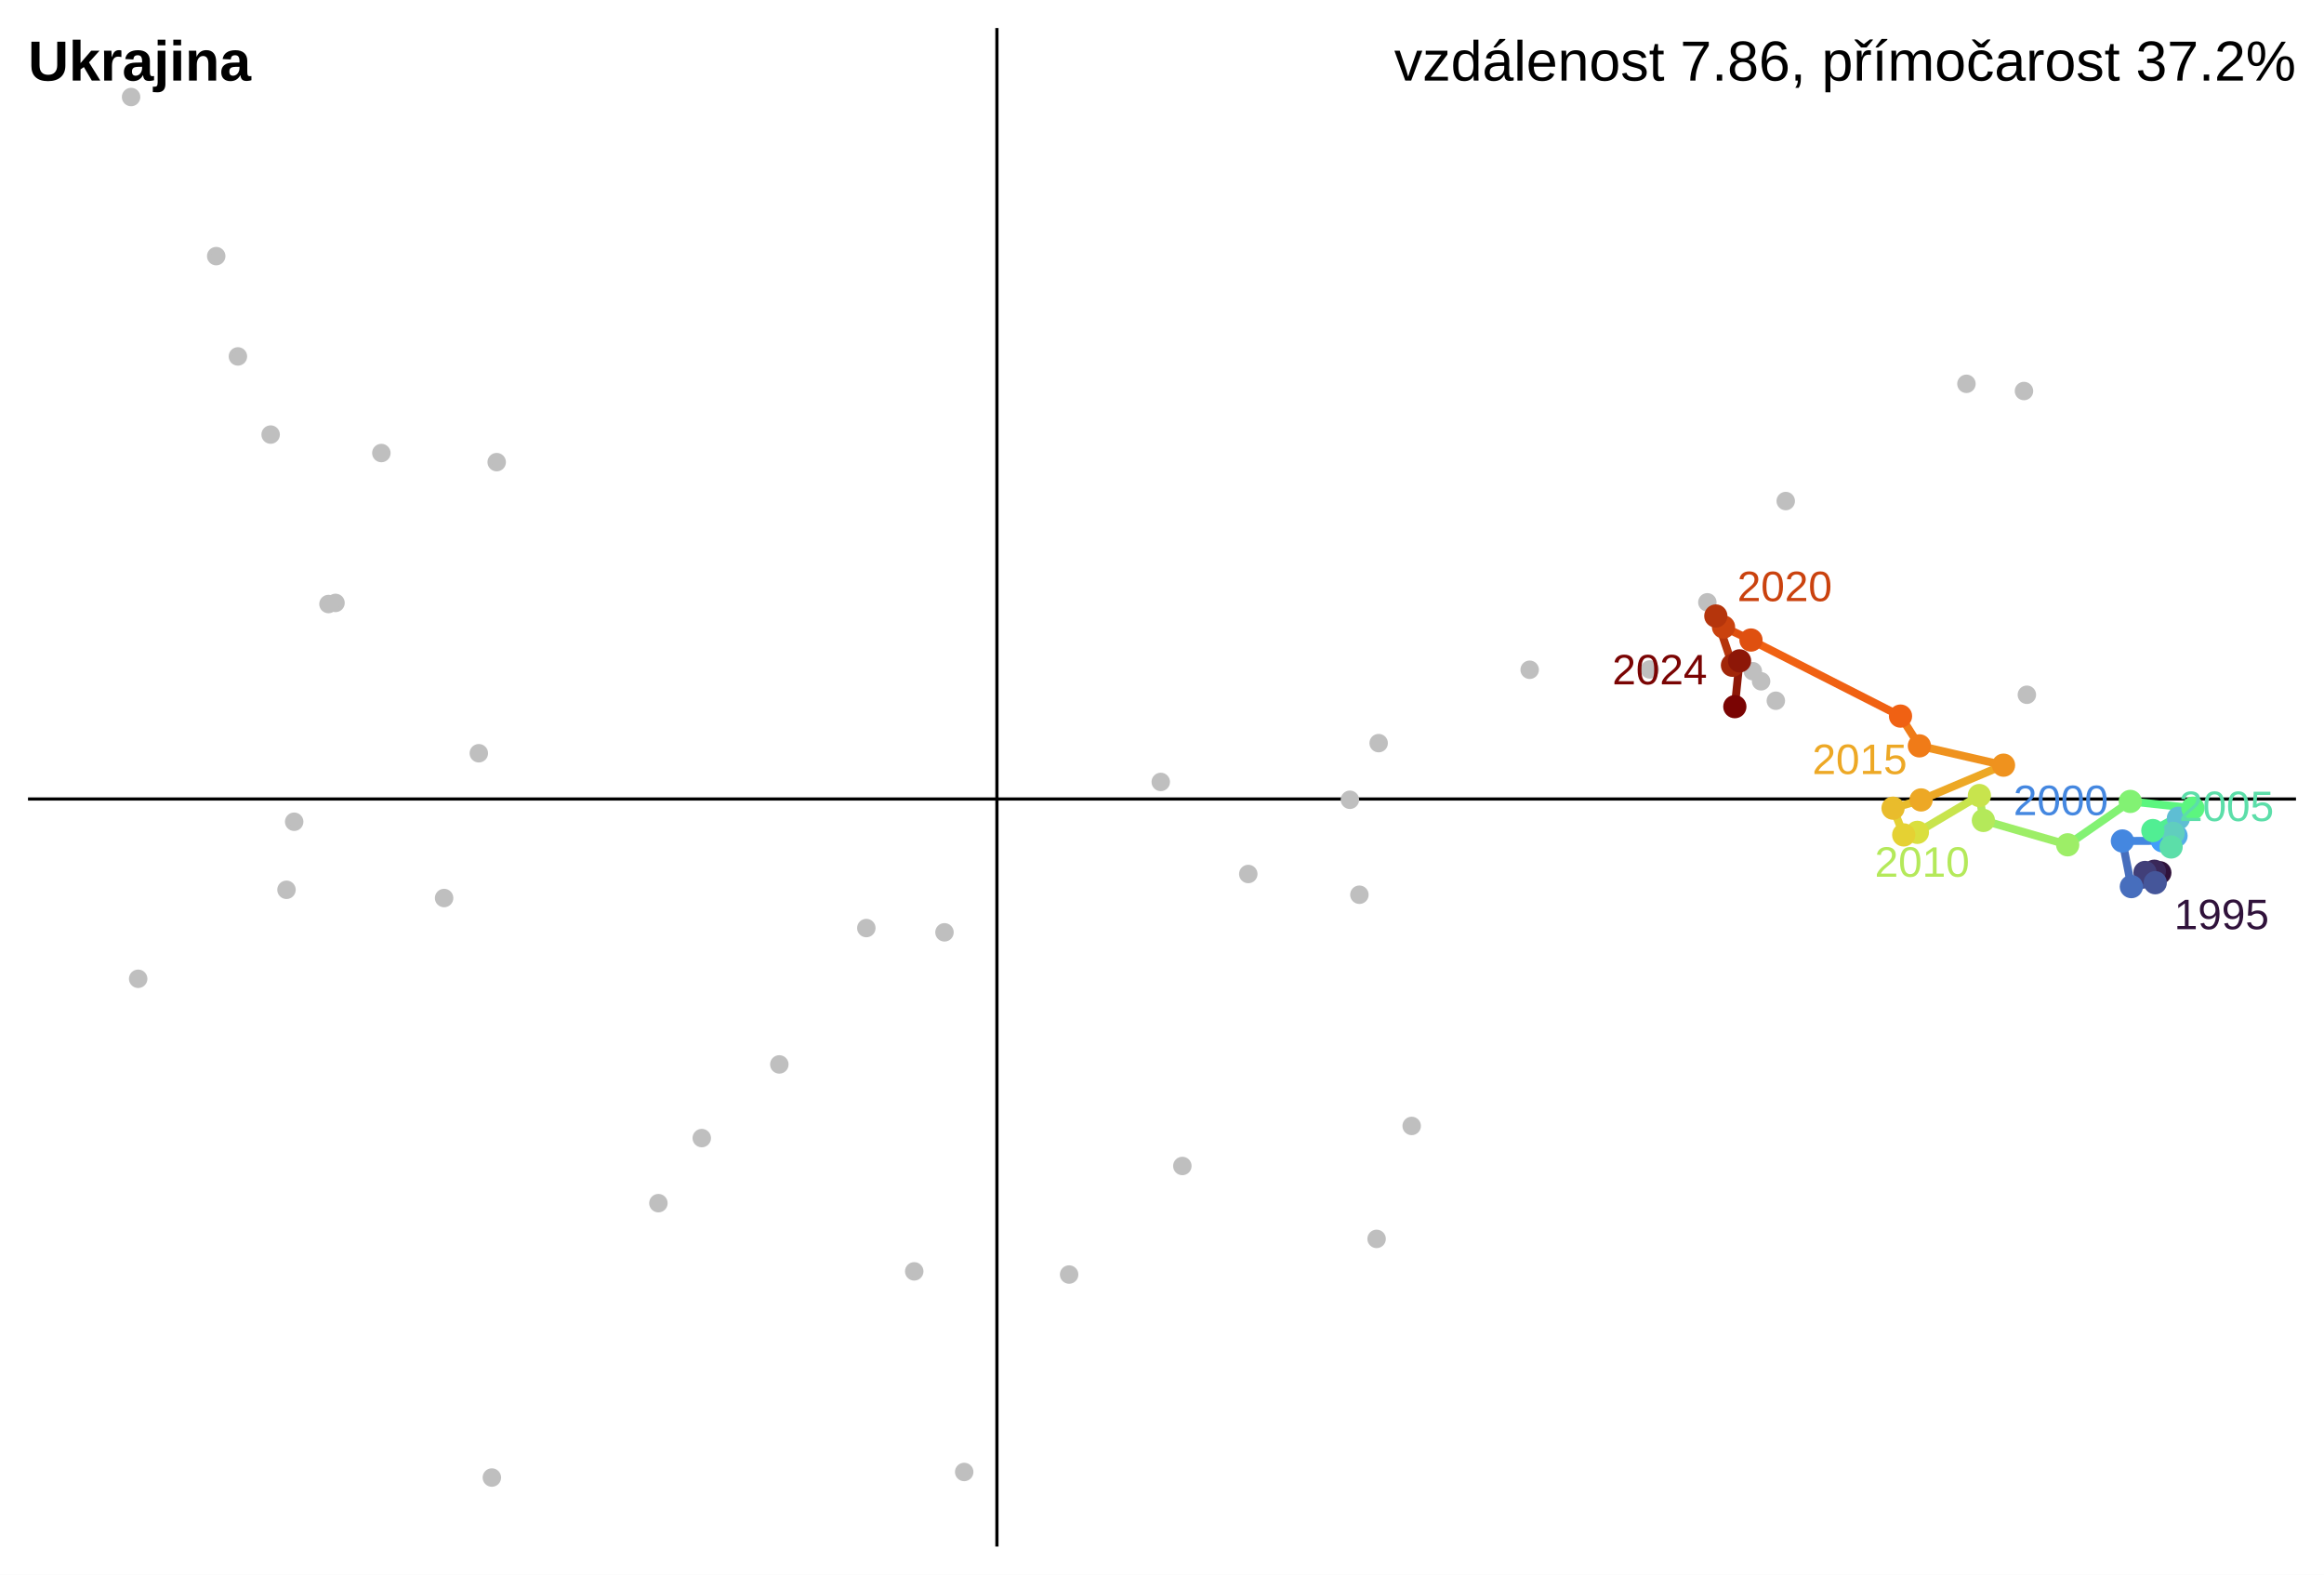
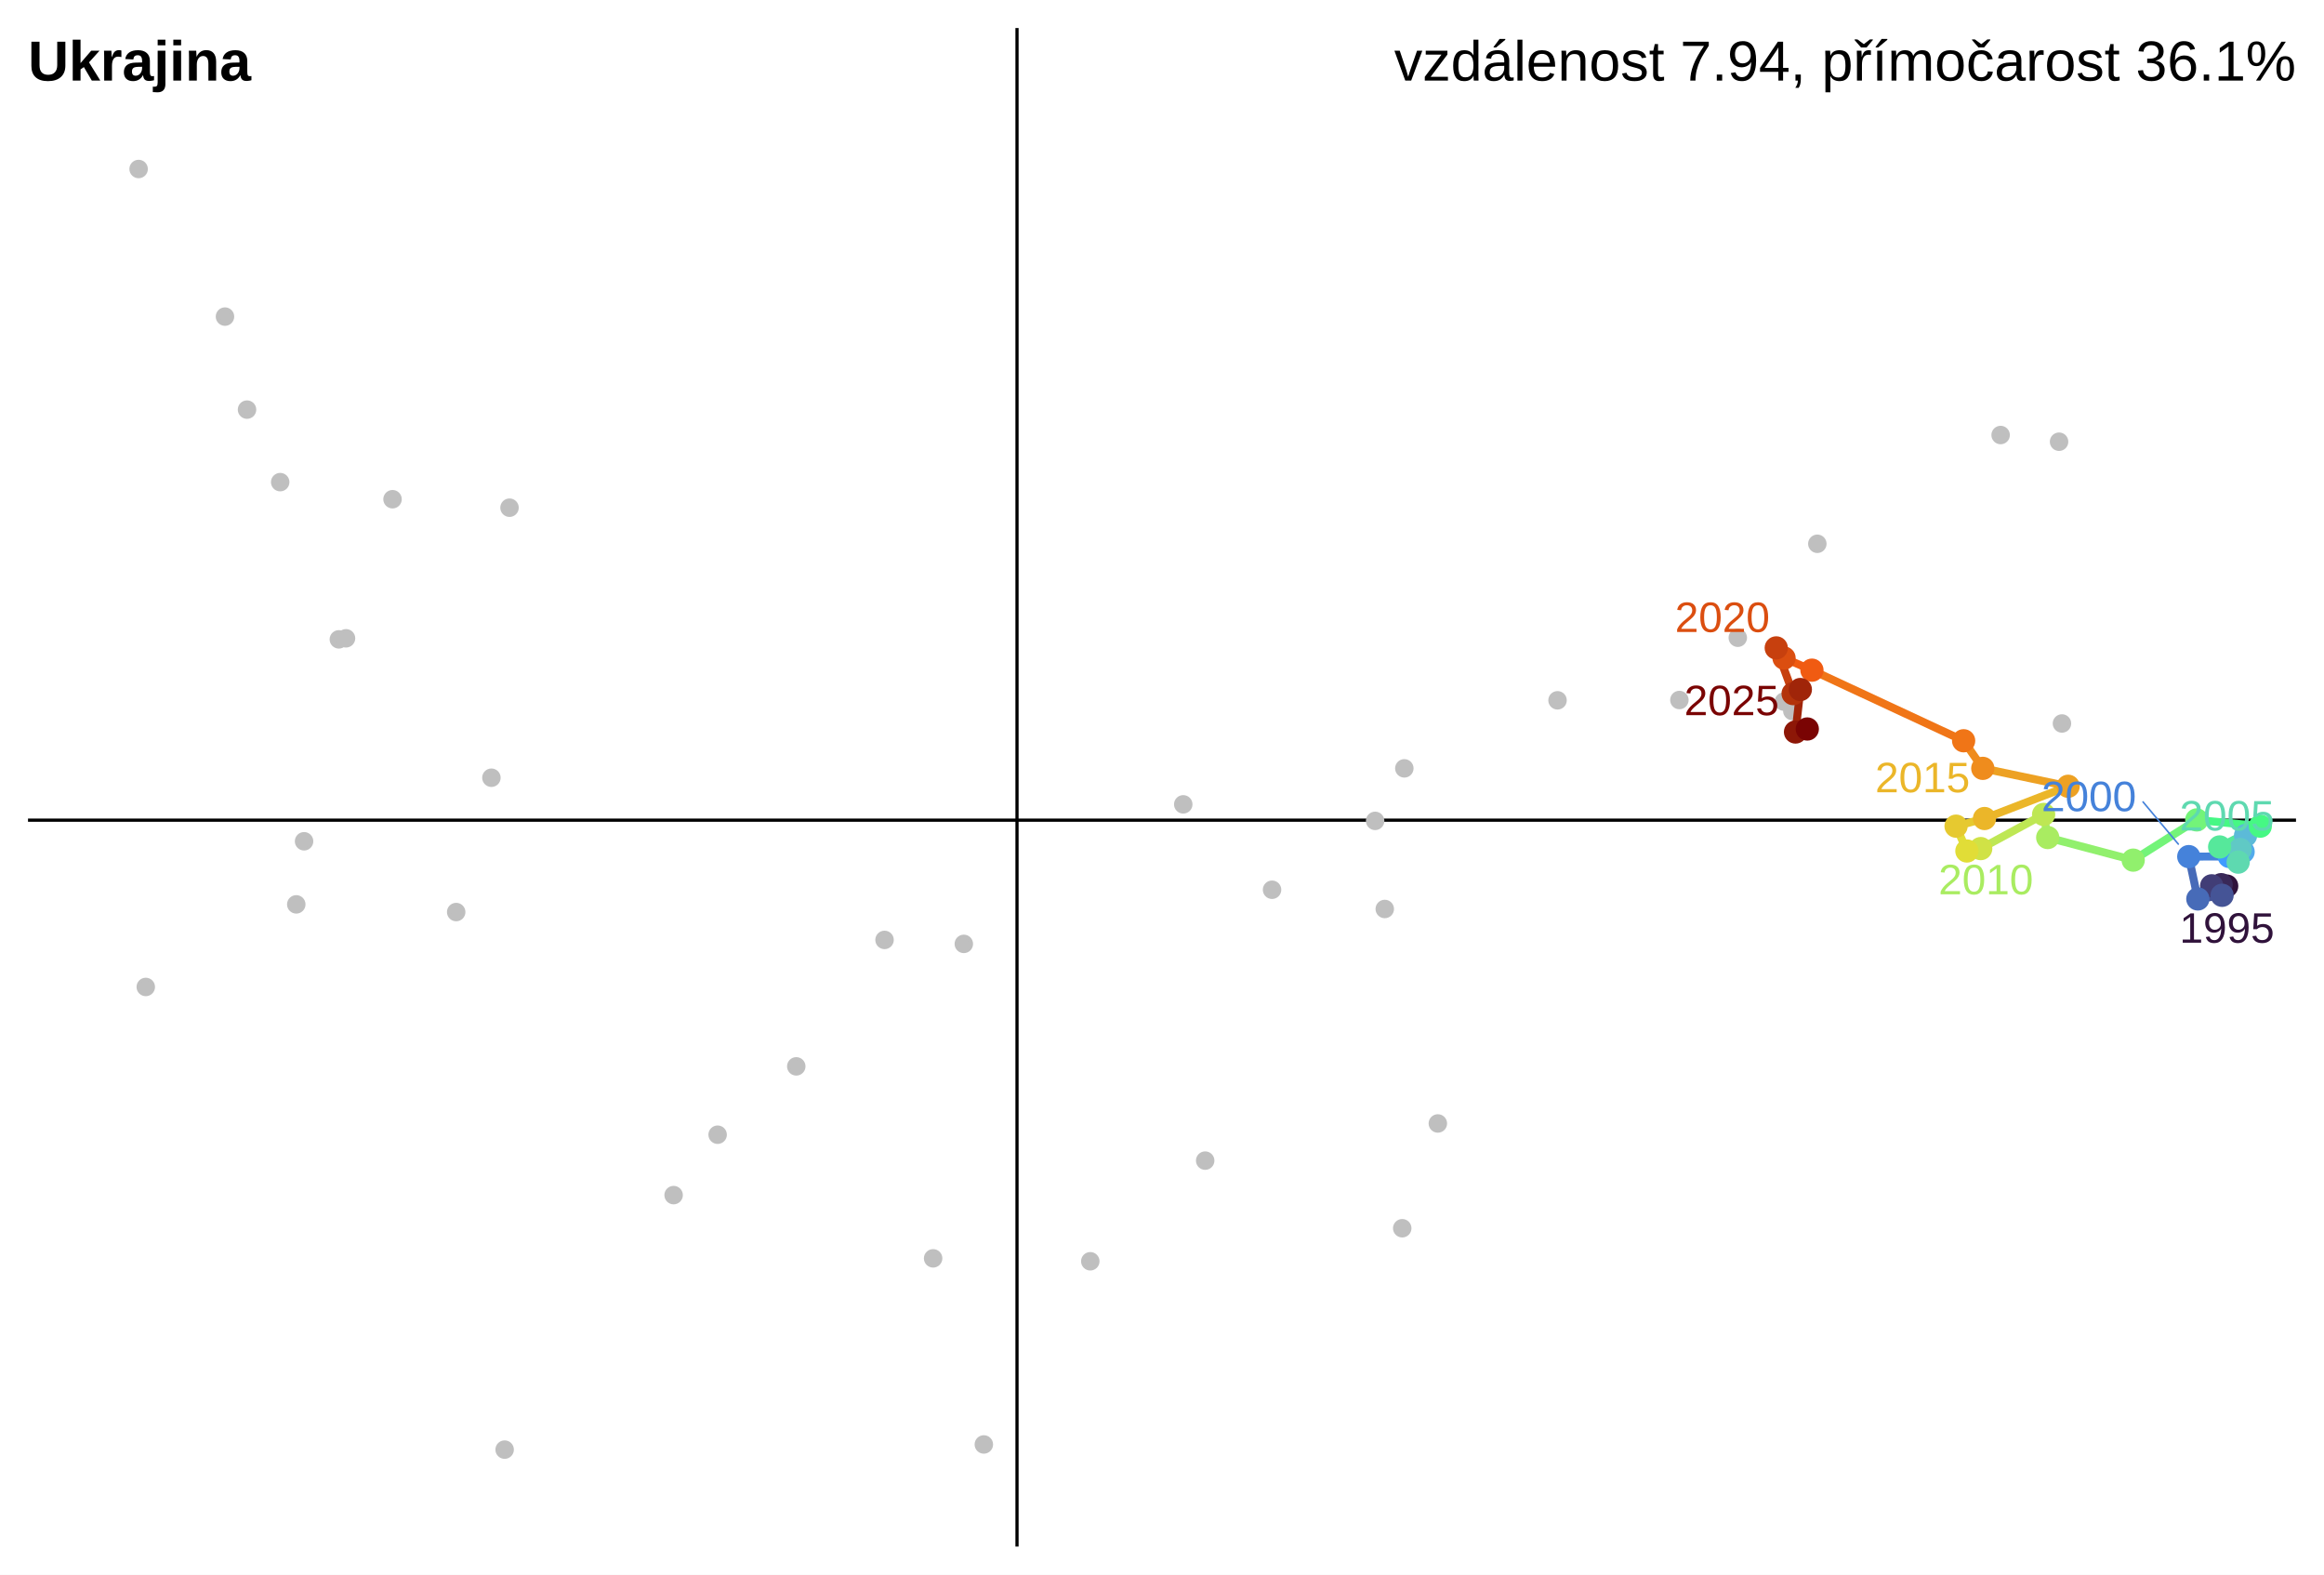
<svg xmlns="http://www.w3.org/2000/svg" width="620.00pt" height="420.00pt" viewBox="0 0 620.00 420.00">
  <g class="svglite">
    <defs>
      <style type="text/css">
    .svglite line, .svglite polyline, .svglite polygon, .svglite path, .svglite rect, .svglite circle {
      fill: none;
      stroke: #000000;
      stroke-linecap: round;
      stroke-linejoin: round;
      stroke-miterlimit: 10.00;
    }
    .svglite text {
      white-space: pre;
    }
    .svglite g.glyphgroup path {
      fill: inherit;
      stroke: none;
    }
  </style>
    </defs>
    <rect width="100%" height="100%" style="stroke: none; fill: #FFFFFF;" />
    <defs>
      <clipPath id="cpMC4wMHw2MjAuMDB8MC4wMHw0MjAuMDA=">
        <rect x="0.00" y="0.00" width="620.00" height="420.00" />
      </clipPath>
    </defs>
    <g clip-path="url(#cpMC4wMHw2MjAuMDB8MC4wMHw0MjAuMDA=)">
      <rect x="0.00" y="0.00" width="620.00" height="420.00" style="stroke-width: 1.45; stroke: none; fill: #FFFFFF;" />
    </g>
    <defs>
      <clipPath id="cpNy40N3w2MTIuNTN8Ny40N3w0MTIuNTM=">
        <rect x="7.47" y="7.47" width="605.06" height="405.06" />
      </clipPath>
    </defs>
    <g clip-path="url(#cpNy40N3w2MTIuNTN8Ny40N3w0MTIuNTM=)">
-       <line x1="7.47" y1="213.12" x2="612.53" y2="213.12" style="stroke-width: 0.85; stroke-linecap: butt;" />
-       <line x1="265.96" y1="412.53" x2="265.96" y2="7.47" style="stroke-width: 0.85; stroke-linecap: butt;" />
-       <circle cx="476.40" cy="133.65" r="1.98" style="stroke-width: 0.97; stroke: #BFBFBF; fill: #BFBFBF;" />
-       <circle cx="207.91" cy="283.92" r="1.98" style="stroke-width: 0.97; stroke: #BFBFBF; fill: #BFBFBF;" />
-       <circle cx="455.49" cy="160.66" r="1.98" style="stroke-width: 0.97; stroke: #BFBFBF; fill: #BFBFBF;" />
-       <circle cx="76.43" cy="237.34" r="1.98" style="stroke-width: 0.97; stroke: #BFBFBF; fill: #BFBFBF;" />
-       <circle cx="540.73" cy="185.32" r="1.98" style="stroke-width: 0.97; stroke: #BFBFBF; fill: #BFBFBF;" />
-       <circle cx="367.80" cy="198.22" r="1.98" style="stroke-width: 0.97; stroke: #BFBFBF; fill: #BFBFBF;" />
-       <circle cx="87.63" cy="161.12" r="1.98" style="stroke-width: 0.97; stroke: #BFBFBF; fill: #BFBFBF;" />
-       <circle cx="360.13" cy="213.33" r="1.98" style="stroke-width: 0.97; stroke: #BFBFBF; fill: #BFBFBF;" />
-       <circle cx="257.23" cy="392.63" r="1.98" style="stroke-width: 0.97; stroke: #BFBFBF; fill: #BFBFBF;" />
-       <circle cx="72.20" cy="115.92" r="1.98" style="stroke-width: 0.97; stroke: #BFBFBF; fill: #BFBFBF;" />
-       <circle cx="231.12" cy="247.55" r="1.98" style="stroke-width: 0.97; stroke: #BFBFBF; fill: #BFBFBF;" />
-       <circle cx="89.51" cy="160.82" r="1.98" style="stroke-width: 0.97; stroke: #BFBFBF; fill: #BFBFBF;" />
-       <circle cx="175.65" cy="320.93" r="1.98" style="stroke-width: 0.97; stroke: #BFBFBF; fill: #BFBFBF;" />
-       <circle cx="524.61" cy="102.38" r="1.98" style="stroke-width: 0.97; stroke: #BFBFBF; fill: #BFBFBF;" />
-       <circle cx="131.22" cy="394.12" r="1.98" style="stroke-width: 0.97; stroke: #BFBFBF; fill: #BFBFBF;" />
-       <circle cx="315.43" cy="311.01" r="1.98" style="stroke-width: 0.97; stroke: #BFBFBF; fill: #BFBFBF;" />
-       <circle cx="362.66" cy="238.66" r="1.98" style="stroke-width: 0.97; stroke: #BFBFBF; fill: #BFBFBF;" />
-       <circle cx="34.97" cy="25.88" r="1.98" style="stroke-width: 0.97; stroke: #BFBFBF; fill: #BFBFBF;" />
-       <circle cx="132.51" cy="123.27" r="1.98" style="stroke-width: 0.97; stroke: #BFBFBF; fill: #BFBFBF;" />
-       <circle cx="243.90" cy="339.12" r="1.98" style="stroke-width: 0.97; stroke: #BFBFBF; fill: #BFBFBF;" />
-       <circle cx="333.02" cy="233.13" r="1.98" style="stroke-width: 0.97; stroke: #BFBFBF; fill: #BFBFBF;" />
-       <circle cx="309.67" cy="208.57" r="1.98" style="stroke-width: 0.97; stroke: #BFBFBF; fill: #BFBFBF;" />
-       <circle cx="539.96" cy="104.30" r="1.98" style="stroke-width: 0.97; stroke: #BFBFBF; fill: #BFBFBF;" />
-       <circle cx="408.09" cy="178.65" r="1.98" style="stroke-width: 0.97; stroke: #BFBFBF; fill: #BFBFBF;" />
-       <circle cx="36.86" cy="261.08" r="1.98" style="stroke-width: 0.97; stroke: #BFBFBF; fill: #BFBFBF;" />
-       <circle cx="101.74" cy="120.84" r="1.98" style="stroke-width: 0.97; stroke: #BFBFBF; fill: #BFBFBF;" />
-       <circle cx="57.68" cy="68.32" r="1.98" style="stroke-width: 0.97; stroke: #BFBFBF; fill: #BFBFBF;" />
-       <circle cx="376.61" cy="300.33" r="1.98" style="stroke-width: 0.97; stroke: #BFBFBF; fill: #BFBFBF;" />
-       <circle cx="251.97" cy="248.69" r="1.98" style="stroke-width: 0.97; stroke: #BFBFBF; fill: #BFBFBF;" />
-       <circle cx="440.13" cy="178.57" r="1.98" style="stroke-width: 0.97; stroke: #BFBFBF; fill: #BFBFBF;" />
-       <circle cx="467.62" cy="179.03" r="1.98" style="stroke-width: 0.97; stroke: #BFBFBF; fill: #BFBFBF;" />
-       <circle cx="469.83" cy="181.73" r="1.98" style="stroke-width: 0.97; stroke: #BFBFBF; fill: #BFBFBF;" />
-       <circle cx="367.25" cy="330.46" r="1.98" style="stroke-width: 0.97; stroke: #BFBFBF; fill: #BFBFBF;" />
-       <circle cx="285.22" cy="339.97" r="1.98" style="stroke-width: 0.97; stroke: #BFBFBF; fill: #BFBFBF;" />
-       <circle cx="187.22" cy="303.57" r="1.98" style="stroke-width: 0.97; stroke: #BFBFBF; fill: #BFBFBF;" />
-       <circle cx="63.47" cy="95.07" r="1.98" style="stroke-width: 0.97; stroke: #BFBFBF; fill: #BFBFBF;" />
-       <circle cx="78.48" cy="219.19" r="1.98" style="stroke-width: 0.97; stroke: #BFBFBF; fill: #BFBFBF;" />
-       <circle cx="473.76" cy="186.91" r="1.98" style="stroke-width: 0.97; stroke: #BFBFBF; fill: #BFBFBF;" />
-       <circle cx="118.48" cy="239.54" r="1.98" style="stroke-width: 0.97; stroke: #BFBFBF; fill: #BFBFBF;" />
-       <circle cx="127.74" cy="200.92" r="1.98" style="stroke-width: 0.97; stroke: #BFBFBF; fill: #BFBFBF;" />
-       <line x1="576.20" y1="232.79" x2="574.74" y2="232.39" style="stroke-width: 2.13; stroke: #30123B; stroke-linecap: butt;" />
-       <line x1="574.74" y1="232.39" x2="572.25" y2="232.72" style="stroke-width: 2.13; stroke: #3A2859; stroke-linecap: butt;" />
-       <line x1="572.25" y1="232.72" x2="574.98" y2="235.45" style="stroke-width: 2.13; stroke: #413F79; stroke-linecap: butt;" />
-       <line x1="574.98" y1="235.45" x2="568.61" y2="236.49" style="stroke-width: 2.13; stroke: #45569A; stroke-linecap: butt;" />
-       <line x1="568.61" y1="236.49" x2="566.22" y2="224.32" style="stroke-width: 2.13; stroke: #476EBD; stroke-linecap: butt;" />
-       <line x1="566.22" y1="224.32" x2="576.88" y2="224.28" style="stroke-width: 2.13; stroke: #4487E0; stroke-linecap: butt;" />
-       <line x1="576.88" y1="224.28" x2="580.52" y2="222.94" style="stroke-width: 2.13; stroke: #439EFA; stroke-linecap: butt;" />
-       <line x1="580.52" y1="222.94" x2="581.16" y2="218.26" style="stroke-width: 2.13; stroke: #55AEE7; stroke-linecap: butt;" />
-       <line x1="581.16" y1="218.26" x2="579.75" y2="222.28" style="stroke-width: 2.13; stroke: #5EBED3; stroke-linecap: butt;" />
-       <line x1="579.75" y1="222.28" x2="579.21" y2="225.92" style="stroke-width: 2.13; stroke: #60CEBE; stroke-linecap: butt;" />
-       <line x1="579.21" y1="225.92" x2="574.34" y2="221.54" style="stroke-width: 2.13; stroke: #5CDEA9; stroke-linecap: butt;" />
-       <line x1="574.34" y1="221.54" x2="585.03" y2="215.57" style="stroke-width: 2.13; stroke: #51EE93; stroke-linecap: butt;" />
-       <line x1="585.03" y1="215.57" x2="568.32" y2="213.77" style="stroke-width: 2.13; stroke: #5CF67F; stroke-linecap: butt;" />
-       <line x1="568.32" y1="213.77" x2="551.62" y2="225.34" style="stroke-width: 2.13; stroke: #82F273; stroke-linecap: butt;" />
-       <line x1="551.62" y1="225.34" x2="529.13" y2="218.84" style="stroke-width: 2.13; stroke: #9DEE67; stroke-linecap: butt;" />
-       <line x1="529.13" y1="218.84" x2="528.06" y2="212.20" style="stroke-width: 2.13; stroke: #B4E95A; stroke-linecap: butt;" />
-       <line x1="528.06" y1="212.20" x2="511.52" y2="222.02" style="stroke-width: 2.13; stroke: #C8E44D; stroke-linecap: butt;" />
-       <line x1="511.52" y1="222.02" x2="507.88" y2="222.70" style="stroke-width: 2.13; stroke: #DADF3E; stroke-linecap: butt;" />
-       <line x1="507.88" y1="222.70" x2="505.03" y2="215.57" style="stroke-width: 2.13; stroke: #E5D133; stroke-linecap: butt;" />
-       <line x1="505.03" y1="215.57" x2="512.51" y2="213.37" style="stroke-width: 2.13; stroke: #E9BC2C; stroke-linecap: butt;" />
-       <line x1="512.51" y1="213.37" x2="534.50" y2="204.10" style="stroke-width: 2.13; stroke: #EDA825; stroke-linecap: butt;" />
-       <line x1="534.50" y1="204.10" x2="512.06" y2="198.95" style="stroke-width: 2.13; stroke: #EF921E; stroke-linecap: butt;" />
-       <line x1="512.06" y1="198.95" x2="507.02" y2="191.01" style="stroke-width: 2.13; stroke: #F07B18; stroke-linecap: butt;" />
-       <line x1="507.02" y1="191.01" x2="467.13" y2="170.72" style="stroke-width: 2.13; stroke: #F06113; stroke-linecap: butt;" />
-       <line x1="467.13" y1="170.72" x2="459.80" y2="167.24" style="stroke-width: 2.13; stroke: #DF5010; stroke-linecap: butt;" />
-       <line x1="459.80" y1="167.24" x2="457.75" y2="164.31" style="stroke-width: 2.13; stroke: #CA420E; stroke-linecap: butt;" />
-       <line x1="457.75" y1="164.31" x2="462.19" y2="177.45" style="stroke-width: 2.13; stroke: #B5350C; stroke-linecap: butt;" />
-       <line x1="462.19" y1="177.45" x2="464.08" y2="176.28" style="stroke-width: 2.13; stroke: #A12609; stroke-linecap: butt;" />
-       <line x1="464.08" y1="176.28" x2="462.82" y2="188.49" style="stroke-width: 2.13; stroke: #8D1707; stroke-linecap: butt;" />
-       <circle cx="576.20" cy="232.79" r="2.62" style="stroke-width: 0.97; stroke: #30123B; fill: #30123B;" />
-       <circle cx="574.74" cy="232.39" r="2.62" style="stroke-width: 0.97; stroke: #3A2859; fill: #3A2859;" />
-       <circle cx="572.25" cy="232.72" r="2.62" style="stroke-width: 0.97; stroke: #413F79; fill: #413F79;" />
-       <circle cx="574.98" cy="235.45" r="2.62" style="stroke-width: 0.97; stroke: #45569A; fill: #45569A;" />
-       <circle cx="568.61" cy="236.49" r="2.62" style="stroke-width: 0.97; stroke: #476EBD; fill: #476EBD;" />
-       <circle cx="566.22" cy="224.32" r="2.62" style="stroke-width: 0.97; stroke: #4487E0; fill: #4487E0;" />
-       <circle cx="576.88" cy="224.28" r="2.62" style="stroke-width: 0.97; stroke: #439EFA; fill: #439EFA;" />
-       <circle cx="580.52" cy="222.94" r="2.62" style="stroke-width: 0.97; stroke: #55AEE7; fill: #55AEE7;" />
-       <circle cx="581.16" cy="218.26" r="2.62" style="stroke-width: 0.97; stroke: #5EBED3; fill: #5EBED3;" />
-       <circle cx="579.75" cy="222.28" r="2.62" style="stroke-width: 0.97; stroke: #60CEBE; fill: #60CEBE;" />
-       <circle cx="579.21" cy="225.92" r="2.62" style="stroke-width: 0.97; stroke: #5CDEA9; fill: #5CDEA9;" />
-       <circle cx="574.34" cy="221.54" r="2.62" style="stroke-width: 0.97; stroke: #51EE93; fill: #51EE93;" />
-       <circle cx="585.03" cy="215.57" r="2.62" style="stroke-width: 0.97; stroke: #5CF67F; fill: #5CF67F;" />
-       <circle cx="568.32" cy="213.77" r="2.62" style="stroke-width: 0.97; stroke: #82F273; fill: #82F273;" />
-       <circle cx="551.62" cy="225.34" r="2.62" style="stroke-width: 0.97; stroke: #9DEE67; fill: #9DEE67;" />
-       <circle cx="529.13" cy="218.84" r="2.62" style="stroke-width: 0.97; stroke: #B4E95A; fill: #B4E95A;" />
-       <circle cx="528.06" cy="212.20" r="2.62" style="stroke-width: 0.97; stroke: #C8E44D; fill: #C8E44D;" />
-       <circle cx="511.52" cy="222.02" r="2.62" style="stroke-width: 0.97; stroke: #DADF3E; fill: #DADF3E;" />
-       <circle cx="507.88" cy="222.70" r="2.62" style="stroke-width: 0.97; stroke: #E5D133; fill: #E5D133;" />
-       <circle cx="505.03" cy="215.57" r="2.62" style="stroke-width: 0.97; stroke: #E9BC2C; fill: #E9BC2C;" />
-       <circle cx="512.51" cy="213.37" r="2.62" style="stroke-width: 0.97; stroke: #EDA825; fill: #EDA825;" />
-       <circle cx="534.50" cy="204.10" r="2.62" style="stroke-width: 0.97; stroke: #EF921E; fill: #EF921E;" />
-       <circle cx="512.06" cy="198.95" r="2.62" style="stroke-width: 0.97; stroke: #F07B18; fill: #F07B18;" />
-       <circle cx="507.02" cy="191.01" r="2.62" style="stroke-width: 0.97; stroke: #F06113; fill: #F06113;" />
-       <circle cx="467.13" cy="170.72" r="2.62" style="stroke-width: 0.97; stroke: #DF5010; fill: #DF5010;" />
-       <circle cx="459.80" cy="167.24" r="2.62" style="stroke-width: 0.97; stroke: #CA420E; fill: #CA420E;" />
-       <circle cx="457.75" cy="164.31" r="2.62" style="stroke-width: 0.97; stroke: #B5350C; fill: #B5350C;" />
-       <circle cx="462.19" cy="177.45" r="2.62" style="stroke-width: 0.97; stroke: #A12609; fill: #A12609;" />
-       <circle cx="464.08" cy="176.28" r="2.62" style="stroke-width: 0.97; stroke: #8D1707; fill: #8D1707;" />
-       <circle cx="462.82" cy="188.49" r="2.62" style="stroke-width: 0.97; stroke: #7A0403; fill: #7A0403;" />
-       <text x="592.68" y="247.85" text-anchor="middle" style="font-size: 11.38px;fill: #30123B; font-family: &quot;Arial&quot;;" textLength="25.31px" lengthAdjust="spacingAndGlyphs">1995</text>
-       <text x="549.80" y="217.42" text-anchor="middle" style="font-size: 11.38px;fill: #4487E0; font-family: &quot;Arial&quot;;" textLength="25.31px" lengthAdjust="spacingAndGlyphs">2000</text>
-       <text x="593.98" y="219.01" text-anchor="middle" style="font-size: 11.38px;fill: #5CDEA9; font-family: &quot;Arial&quot;;" textLength="25.31px" lengthAdjust="spacingAndGlyphs">2005</text>
-       <text x="512.79" y="233.86" text-anchor="middle" style="font-size: 11.38px;fill: #B4E95A; font-family: &quot;Arial&quot;;" textLength="25.31px" lengthAdjust="spacingAndGlyphs">2010</text>
-       <text x="496.14" y="206.46" text-anchor="middle" style="font-size: 11.38px;fill: #EDA825; font-family: &quot;Arial&quot;;" textLength="25.31px" lengthAdjust="spacingAndGlyphs">2015</text>
-       <text x="476.12" y="160.35" text-anchor="middle" style="font-size: 11.38px;fill: #CA420E; font-family: &quot;Arial&quot;;" textLength="25.31px" lengthAdjust="spacingAndGlyphs">2020</text>
-       <text x="442.78" y="182.55" text-anchor="middle" style="font-size: 11.38px;fill: #7A0403; font-family: &quot;Arial&quot;;" textLength="25.31px" lengthAdjust="spacingAndGlyphs">2024</text>
+       <line x1="7.47" y1="218.77" x2="612.53" y2="218.77" style="stroke-width: 0.85; stroke-linecap: butt;" />
+       <line x1="271.32" y1="412.53" x2="271.32" y2="7.47" style="stroke-width: 0.85; stroke-linecap: butt;" />
+       <circle cx="484.83" cy="145.05" r="1.98" style="stroke-width: 0.97; stroke: #BFBFBF; fill: #BFBFBF;" />
+       <circle cx="212.43" cy="284.44" r="1.98" style="stroke-width: 0.97; stroke: #BFBFBF; fill: #BFBFBF;" />
+       <circle cx="463.61" cy="170.11" r="1.98" style="stroke-width: 0.97; stroke: #BFBFBF; fill: #BFBFBF;" />
+       <circle cx="79.04" cy="241.23" r="1.98" style="stroke-width: 0.97; stroke: #BFBFBF; fill: #BFBFBF;" />
+       <circle cx="550.09" cy="192.98" r="1.98" style="stroke-width: 0.97; stroke: #BFBFBF; fill: #BFBFBF;" />
+       <circle cx="374.65" cy="204.95" r="1.98" style="stroke-width: 0.97; stroke: #BFBFBF; fill: #BFBFBF;" />
+       <circle cx="90.40" cy="170.54" r="1.98" style="stroke-width: 0.97; stroke: #BFBFBF; fill: #BFBFBF;" />
+       <circle cx="366.86" cy="218.96" r="1.98" style="stroke-width: 0.97; stroke: #BFBFBF; fill: #BFBFBF;" />
+       <circle cx="262.47" cy="385.29" r="1.98" style="stroke-width: 0.97; stroke: #BFBFBF; fill: #BFBFBF;" />
+       <circle cx="74.75" cy="128.60" r="1.98" style="stroke-width: 0.97; stroke: #BFBFBF; fill: #BFBFBF;" />
+       <circle cx="235.98" cy="250.71" r="1.98" style="stroke-width: 0.97; stroke: #BFBFBF; fill: #BFBFBF;" />
+       <circle cx="92.31" cy="170.26" r="1.98" style="stroke-width: 0.97; stroke: #BFBFBF; fill: #BFBFBF;" />
+       <circle cx="179.71" cy="318.78" r="1.98" style="stroke-width: 0.97; stroke: #BFBFBF; fill: #BFBFBF;" />
+       <circle cx="533.73" cy="116.04" r="1.98" style="stroke-width: 0.97; stroke: #BFBFBF; fill: #BFBFBF;" />
+       <circle cx="134.63" cy="386.67" r="1.98" style="stroke-width: 0.97; stroke: #BFBFBF; fill: #BFBFBF;" />
+       <circle cx="321.52" cy="309.58" r="1.98" style="stroke-width: 0.97; stroke: #BFBFBF; fill: #BFBFBF;" />
+       <circle cx="369.43" cy="242.46" r="1.98" style="stroke-width: 0.97; stroke: #BFBFBF; fill: #BFBFBF;" />
+       <circle cx="36.98" cy="45.08" r="1.98" style="stroke-width: 0.97; stroke: #BFBFBF; fill: #BFBFBF;" />
+       <circle cx="135.93" cy="135.42" r="1.98" style="stroke-width: 0.97; stroke: #BFBFBF; fill: #BFBFBF;" />
+       <circle cx="248.94" cy="335.65" r="1.98" style="stroke-width: 0.97; stroke: #BFBFBF; fill: #BFBFBF;" />
+       <circle cx="339.36" cy="237.33" r="1.98" style="stroke-width: 0.97; stroke: #BFBFBF; fill: #BFBFBF;" />
+       <circle cx="315.67" cy="214.55" r="1.98" style="stroke-width: 0.97; stroke: #BFBFBF; fill: #BFBFBF;" />
+       <circle cx="549.32" cy="117.82" r="1.98" style="stroke-width: 0.97; stroke: #BFBFBF; fill: #BFBFBF;" />
+       <circle cx="415.52" cy="186.80" r="1.98" style="stroke-width: 0.97; stroke: #BFBFBF; fill: #BFBFBF;" />
+       <circle cx="38.89" cy="263.26" r="1.98" style="stroke-width: 0.97; stroke: #BFBFBF; fill: #BFBFBF;" />
+       <circle cx="104.72" cy="133.16" r="1.98" style="stroke-width: 0.97; stroke: #BFBFBF; fill: #BFBFBF;" />
+       <circle cx="60.02" cy="84.45" r="1.98" style="stroke-width: 0.97; stroke: #BFBFBF; fill: #BFBFBF;" />
+       <circle cx="383.59" cy="299.67" r="1.98" style="stroke-width: 0.97; stroke: #BFBFBF; fill: #BFBFBF;" />
+       <circle cx="257.13" cy="251.77" r="1.98" style="stroke-width: 0.97; stroke: #BFBFBF; fill: #BFBFBF;" />
+       <circle cx="448.03" cy="186.72" r="1.98" style="stroke-width: 0.97; stroke: #BFBFBF; fill: #BFBFBF;" />
+       <circle cx="475.91" cy="187.15" r="1.98" style="stroke-width: 0.97; stroke: #BFBFBF; fill: #BFBFBF;" />
+       <circle cx="478.16" cy="189.65" r="1.98" style="stroke-width: 0.97; stroke: #BFBFBF; fill: #BFBFBF;" />
+       <circle cx="374.09" cy="327.62" r="1.98" style="stroke-width: 0.97; stroke: #BFBFBF; fill: #BFBFBF;" />
+       <circle cx="290.87" cy="336.43" r="1.98" style="stroke-width: 0.97; stroke: #BFBFBF; fill: #BFBFBF;" />
+       <circle cx="191.45" cy="302.67" r="1.98" style="stroke-width: 0.97; stroke: #BFBFBF; fill: #BFBFBF;" />
+       <circle cx="65.90" cy="109.26" r="1.98" style="stroke-width: 0.97; stroke: #BFBFBF; fill: #BFBFBF;" />
+       <circle cx="81.12" cy="224.40" r="1.98" style="stroke-width: 0.97; stroke: #BFBFBF; fill: #BFBFBF;" />
+       <circle cx="482.15" cy="194.45" r="1.98" style="stroke-width: 0.97; stroke: #BFBFBF; fill: #BFBFBF;" />
+       <circle cx="121.70" cy="243.28" r="1.98" style="stroke-width: 0.97; stroke: #BFBFBF; fill: #BFBFBF;" />
+       <circle cx="131.10" cy="207.45" r="1.98" style="stroke-width: 0.97; stroke: #BFBFBF; fill: #BFBFBF;" />
+       <line x1="594.04" y1="236.34" x2="592.56" y2="235.97" style="stroke-width: 2.13; stroke: #30123B; stroke-linecap: butt;" />
+       <line x1="592.56" y1="235.97" x2="590.04" y2="236.28" style="stroke-width: 2.13; stroke: #392858; stroke-linecap: butt;" />
+       <line x1="590.04" y1="236.28" x2="592.81" y2="238.81" style="stroke-width: 2.13; stroke: #413D76; stroke-linecap: butt;" />
+       <line x1="592.81" y1="238.81" x2="586.34" y2="239.78" style="stroke-width: 2.13; stroke: #455496; stroke-linecap: butt;" />
+       <line x1="586.34" y1="239.78" x2="583.92" y2="228.49" style="stroke-width: 2.13; stroke: #476BB8; stroke-linecap: butt;" />
+       <line x1="583.92" y1="228.49" x2="594.73" y2="228.45" style="stroke-width: 2.13; stroke: #4582DA; stroke-linecap: butt;" />
+       <line x1="594.73" y1="228.45" x2="598.42" y2="227.21" style="stroke-width: 2.13; stroke: #3E9BFE; stroke-linecap: butt;" />
+       <line x1="598.42" y1="227.21" x2="599.07" y2="222.86" style="stroke-width: 2.13; stroke: #52AAEB; stroke-linecap: butt;" />
+       <line x1="599.07" y1="222.86" x2="597.64" y2="226.59" style="stroke-width: 2.13; stroke: #5CBAD8; stroke-linecap: butt;" />
+       <line x1="597.64" y1="226.59" x2="597.10" y2="229.97" style="stroke-width: 2.13; stroke: #60C9C5; stroke-linecap: butt;" />
+       <line x1="597.10" y1="229.97" x2="592.16" y2="225.91" style="stroke-width: 2.13; stroke: #5ED9B0; stroke-linecap: butt;" />
+       <line x1="592.16" y1="225.91" x2="603.00" y2="220.37" style="stroke-width: 2.13; stroke: #56E89B; stroke-linecap: butt;" />
+       <line x1="603.00" y1="220.37" x2="586.05" y2="218.70" style="stroke-width: 2.13; stroke: #46F884; stroke-linecap: butt;" />
+       <line x1="586.05" y1="218.70" x2="569.10" y2="229.43" style="stroke-width: 2.13; stroke: #73F479; stroke-linecap: butt;" />
+       <line x1="569.10" y1="229.43" x2="546.29" y2="223.40" style="stroke-width: 2.13; stroke: #91F06D; stroke-linecap: butt;" />
+       <line x1="546.29" y1="223.40" x2="545.20" y2="217.24" style="stroke-width: 2.13; stroke: #A9EC61; stroke-linecap: butt;" />
+       <line x1="545.20" y1="217.24" x2="528.42" y2="226.35" style="stroke-width: 2.13; stroke: #BEE754; stroke-linecap: butt;" />
+       <line x1="528.42" y1="226.35" x2="524.73" y2="226.99" style="stroke-width: 2.13; stroke: #D0E246; stroke-linecap: butt;" />
+       <line x1="524.73" y1="226.99" x2="521.84" y2="220.37" style="stroke-width: 2.13; stroke: #E1DD37; stroke-linecap: butt;" />
+       <line x1="521.84" y1="220.37" x2="529.43" y2="218.33" style="stroke-width: 2.13; stroke: #E6C930; stroke-linecap: butt;" />
+       <line x1="529.43" y1="218.33" x2="551.74" y2="209.73" style="stroke-width: 2.13; stroke: #EBB629; stroke-linecap: butt;" />
+       <line x1="551.74" y1="209.73" x2="528.97" y2="204.95" style="stroke-width: 2.13; stroke: #EDA123; stroke-linecap: butt;" />
+       <line x1="528.97" y1="204.95" x2="523.86" y2="197.59" style="stroke-width: 2.13; stroke: #EF8C1D; stroke-linecap: butt;" />
+       <line x1="523.86" y1="197.59" x2="483.39" y2="178.76" style="stroke-width: 2.13; stroke: #F07517; stroke-linecap: butt;" />
+       <line x1="483.39" y1="178.76" x2="475.95" y2="175.53" style="stroke-width: 2.13; stroke: #F05B12; stroke-linecap: butt;" />
+       <line x1="475.95" y1="175.53" x2="473.87" y2="172.82" style="stroke-width: 2.13; stroke: #DB4E10; stroke-linecap: butt;" />
+       <line x1="473.87" y1="172.82" x2="478.37" y2="185.01" style="stroke-width: 2.13; stroke: #C7400E; stroke-linecap: butt;" />
+       <line x1="478.37" y1="185.01" x2="480.30" y2="183.92" style="stroke-width: 2.13; stroke: #B3330B; stroke-linecap: butt;" />
+       <line x1="480.30" y1="183.92" x2="479.01" y2="195.25" style="stroke-width: 2.13; stroke: #A02509; stroke-linecap: butt;" />
+       <line x1="479.01" y1="195.25" x2="482.15" y2="194.45" style="stroke-width: 2.13; stroke: #8D1707; stroke-linecap: butt;" />
+       <circle cx="594.04" cy="236.34" r="2.62" style="stroke-width: 0.97; stroke: #30123B; fill: #30123B;" />
+       <circle cx="592.56" cy="235.97" r="2.62" style="stroke-width: 0.97; stroke: #392858; fill: #392858;" />
+       <circle cx="590.04" cy="236.28" r="2.62" style="stroke-width: 0.97; stroke: #413D76; fill: #413D76;" />
+       <circle cx="592.81" cy="238.81" r="2.62" style="stroke-width: 0.97; stroke: #455496; fill: #455496;" />
+       <circle cx="586.34" cy="239.78" r="2.62" style="stroke-width: 0.97; stroke: #476BB8; fill: #476BB8;" />
+       <circle cx="583.92" cy="228.49" r="2.62" style="stroke-width: 0.97; stroke: #4582DA; fill: #4582DA;" />
+       <circle cx="594.73" cy="228.45" r="2.62" style="stroke-width: 0.97; stroke: #3E9BFE; fill: #3E9BFE;" />
+       <circle cx="598.42" cy="227.21" r="2.62" style="stroke-width: 0.97; stroke: #52AAEB; fill: #52AAEB;" />
+       <circle cx="599.07" cy="222.86" r="2.62" style="stroke-width: 0.97; stroke: #5CBAD8; fill: #5CBAD8;" />
+       <circle cx="597.64" cy="226.59" r="2.62" style="stroke-width: 0.97; stroke: #60C9C5; fill: #60C9C5;" />
+       <circle cx="597.10" cy="229.97" r="2.62" style="stroke-width: 0.97; stroke: #5ED9B0; fill: #5ED9B0;" />
+       <circle cx="592.16" cy="225.91" r="2.62" style="stroke-width: 0.97; stroke: #56E89B; fill: #56E89B;" />
+       <circle cx="603.00" cy="220.37" r="2.62" style="stroke-width: 0.97; stroke: #46F884; fill: #46F884;" />
+       <circle cx="586.05" cy="218.70" r="2.62" style="stroke-width: 0.97; stroke: #73F479; fill: #73F479;" />
+       <circle cx="569.10" cy="229.43" r="2.62" style="stroke-width: 0.97; stroke: #91F06D; fill: #91F06D;" />
+       <circle cx="546.29" cy="223.40" r="2.62" style="stroke-width: 0.97; stroke: #A9EC61; fill: #A9EC61;" />
+       <circle cx="545.20" cy="217.24" r="2.62" style="stroke-width: 0.97; stroke: #BEE754; fill: #BEE754;" />
+       <circle cx="528.42" cy="226.35" r="2.62" style="stroke-width: 0.97; stroke: #D0E246; fill: #D0E246;" />
+       <circle cx="524.73" cy="226.99" r="2.62" style="stroke-width: 0.97; stroke: #E1DD37; fill: #E1DD37;" />
+       <circle cx="521.84" cy="220.37" r="2.62" style="stroke-width: 0.97; stroke: #E6C930; fill: #E6C930;" />
+       <circle cx="529.43" cy="218.33" r="2.62" style="stroke-width: 0.97; stroke: #EBB629; fill: #EBB629;" />
+       <circle cx="551.74" cy="209.73" r="2.62" style="stroke-width: 0.97; stroke: #EDA123; fill: #EDA123;" />
+       <circle cx="528.97" cy="204.95" r="2.62" style="stroke-width: 0.97; stroke: #EF8C1D; fill: #EF8C1D;" />
+       <circle cx="523.86" cy="197.59" r="2.62" style="stroke-width: 0.97; stroke: #F07517; fill: #F07517;" />
+       <circle cx="483.39" cy="178.76" r="2.62" style="stroke-width: 0.97; stroke: #F05B12; fill: #F05B12;" />
+       <circle cx="475.95" cy="175.53" r="2.62" style="stroke-width: 0.97; stroke: #DB4E10; fill: #DB4E10;" />
+       <circle cx="473.87" cy="172.82" r="2.62" style="stroke-width: 0.97; stroke: #C7400E; fill: #C7400E;" />
+       <circle cx="478.37" cy="185.01" r="2.62" style="stroke-width: 0.97; stroke: #B3330B; fill: #B3330B;" />
+       <circle cx="480.30" cy="183.92" r="2.62" style="stroke-width: 0.97; stroke: #A02509; fill: #A02509;" />
+       <circle cx="479.01" cy="195.25" r="2.62" style="stroke-width: 0.97; stroke: #8D1707; fill: #8D1707;" />
+       <circle cx="482.15" cy="194.45" r="2.62" style="stroke-width: 0.97; stroke: #7A0403; fill: #7A0403;" />
+       <line x1="571.73" y1="213.91" x2="581.13" y2="225.15" style="stroke-width: 0.43; stroke: #4582DA;" />
+       <text x="594.11" y="251.46" text-anchor="middle" style="font-size: 11.38px;fill: #30123B; font-family: &quot;Arial&quot;;" textLength="25.31px" lengthAdjust="spacingAndGlyphs">1995</text>
+       <text x="557.28" y="216.37" text-anchor="middle" style="font-size: 11.38px;fill: #4582DA; font-family: &quot;Arial&quot;;" textLength="25.31px" lengthAdjust="spacingAndGlyphs">2000</text>
+       <text x="594.11" y="221.53" text-anchor="middle" style="font-size: 11.38px;fill: #5ED9B0; font-family: &quot;Arial&quot;;" textLength="25.31px" lengthAdjust="spacingAndGlyphs">2005</text>
+       <text x="529.80" y="238.55" text-anchor="middle" style="font-size: 11.38px;fill: #A9EC61; font-family: &quot;Arial&quot;;" textLength="25.31px" lengthAdjust="spacingAndGlyphs">2010</text>
+       <text x="512.90" y="211.33" text-anchor="middle" style="font-size: 11.38px;fill: #EBB629; font-family: &quot;Arial&quot;;" textLength="25.31px" lengthAdjust="spacingAndGlyphs">2015</text>
+       <text x="459.50" y="168.58" text-anchor="middle" style="font-size: 11.38px;fill: #DB4E10; font-family: &quot;Arial&quot;;" textLength="25.31px" lengthAdjust="spacingAndGlyphs">2020</text>
+       <text x="461.97" y="190.77" text-anchor="middle" style="font-size: 11.38px;fill: #7A0403; font-family: &quot;Arial&quot;;" textLength="25.31px" lengthAdjust="spacingAndGlyphs">2025</text>
      <text x="7.47" y="21.50" style="font-size: 15.08px; font-weight: bold; font-family: &quot;Arial&quot;;" textLength="59.52px" lengthAdjust="spacingAndGlyphs">Ukrajina</text>
-       <text x="612.53" y="21.50" text-anchor="end" style="font-size: 15.08px; font-family: &quot;Arial&quot;;" textLength="240.62px" lengthAdjust="spacingAndGlyphs">vzdálenost 7.86, přímočarost 37.2%</text>
+       <text x="612.53" y="21.50" text-anchor="end" style="font-size: 15.08px; font-family: &quot;Arial&quot;;" textLength="240.62px" lengthAdjust="spacingAndGlyphs">vzdálenost 7.94, přímočarost 36.1%</text>
    </g>
    <g clip-path="url(#cpMC4wMHw2MjAuMDB8MC4wMHw0MjAuMDA=)">
</g>
  </g>
</svg>
